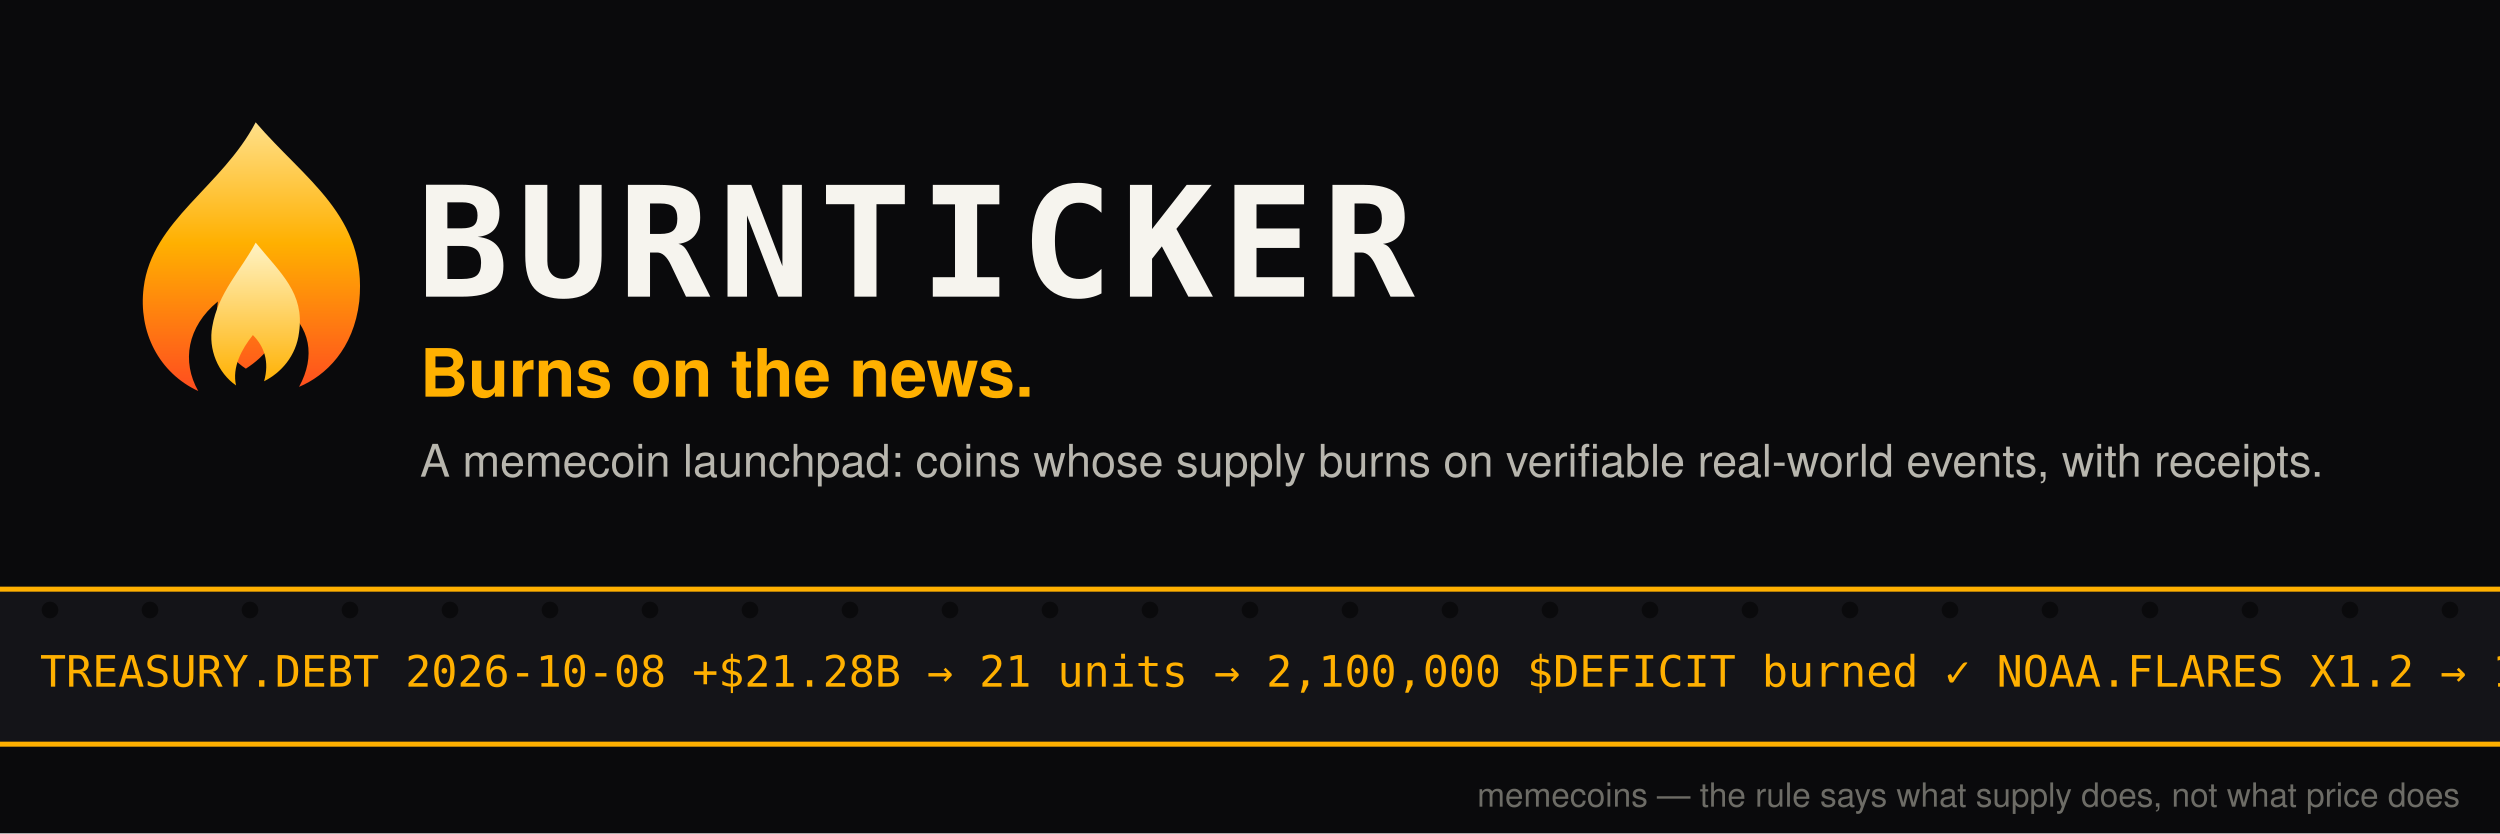
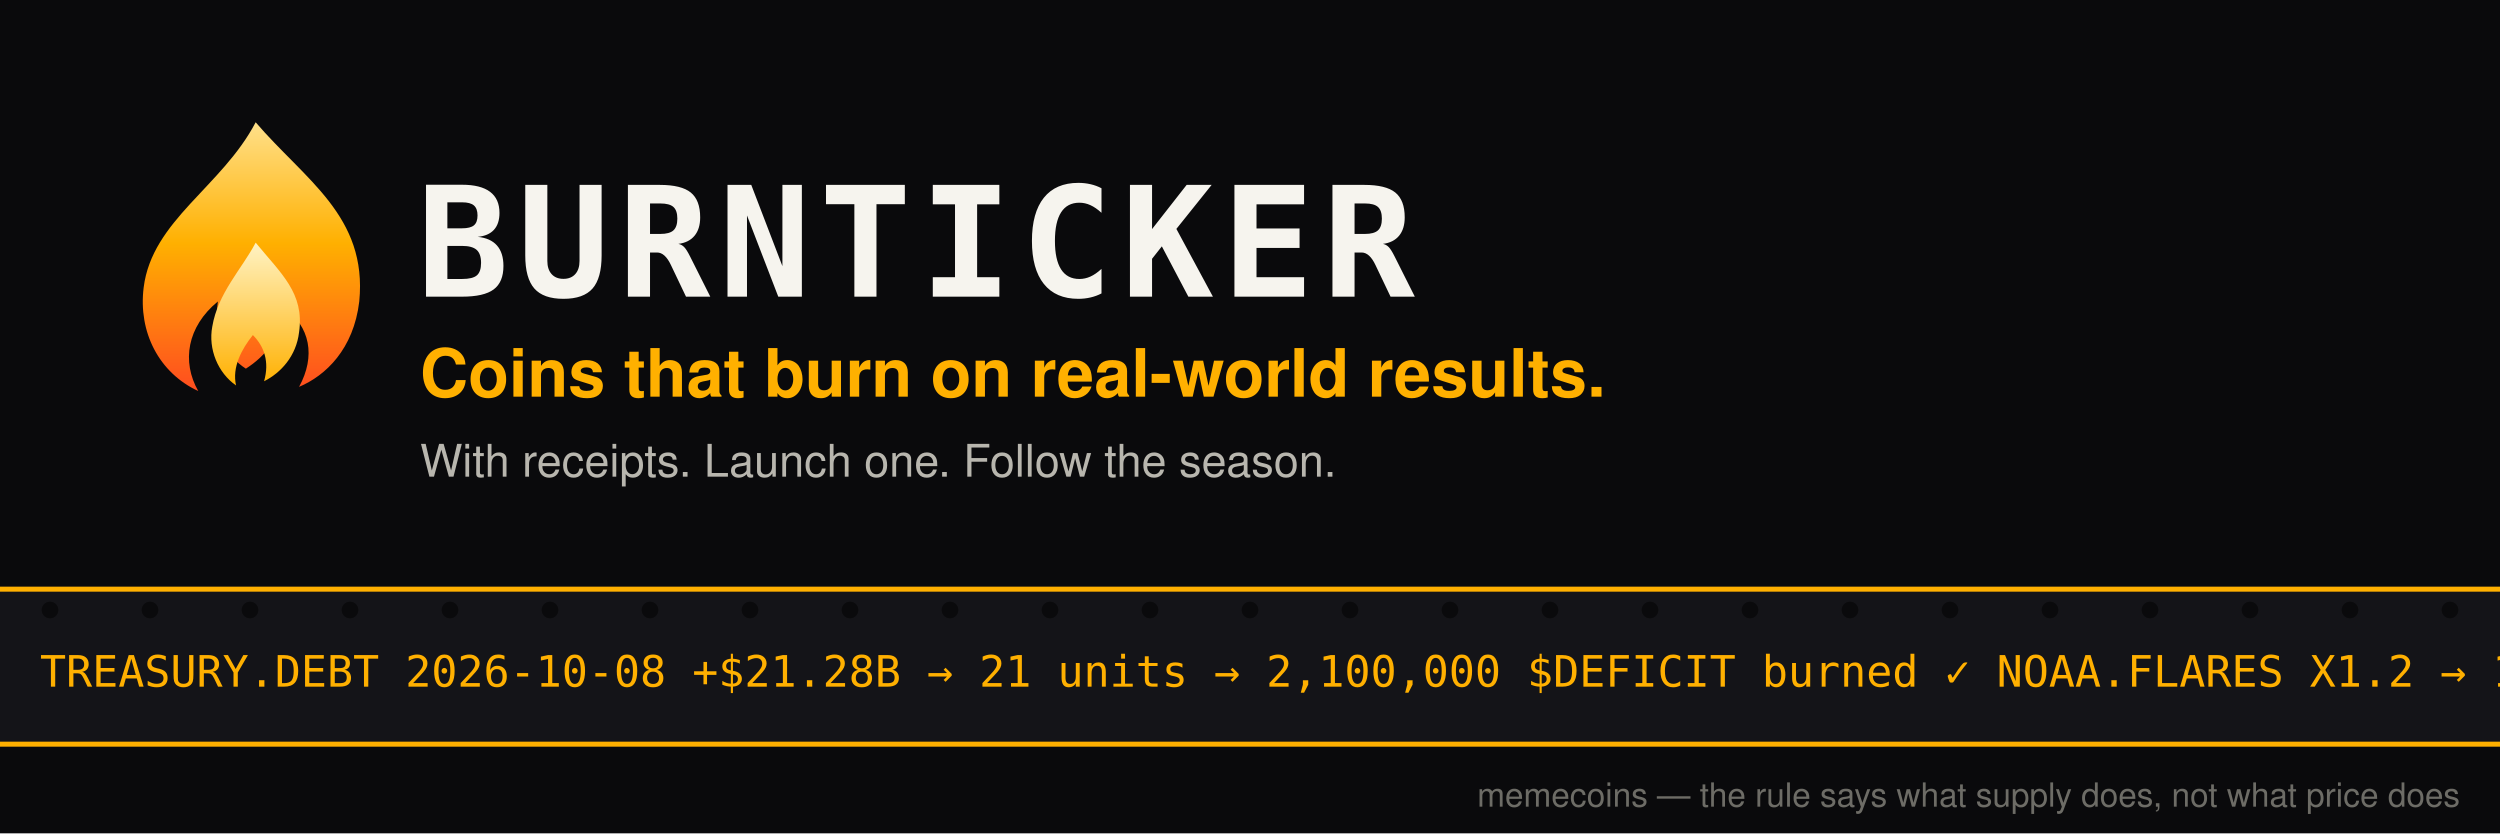
<svg xmlns="http://www.w3.org/2000/svg" width="1500" height="500" viewBox="0 0 1500 500">
  <defs>
    <linearGradient id="flame" x1="0" y1="1" x2="0" y2="0">
      <stop offset="0" stop-color="#ff4d1f" />
      <stop offset="0.55" stop-color="#ffb000" />
      <stop offset="1" stop-color="#ffe08a" />
    </linearGradient>
    <linearGradient id="core" x1="0" y1="1" x2="0" y2="0">
      <stop offset="0" stop-color="#ffb000" />
      <stop offset="1" stop-color="#fff3c4" />
    </linearGradient>
  </defs>
  <rect width="1500" height="500" fill="#0a0a0c" />
  <g transform="translate(82 70) scale(0.42)">
    <path d="M400 128 C 470 210, 560 262, 548 384 C 540 452, 500 490, 462 506 C 486 462, 478 420, 440 392 C 436 436, 414 462, 386 480 C 358 462, 340 428, 346 384 C 302 420, 294 470, 318 512 C 262 486, 232 428, 240 364 C 252 268, 352 220, 400 128 Z" fill="url(#flame)" transform="translate(-230 -120)" />
    <path d="M400 300 C 436 344, 470 372, 462 428 C 458 462, 436 486, 412 498 C 420 470, 412 448, 396 432 C 380 452, 366 478, 372 504 C 346 486, 332 452, 338 420 C 346 372, 380 338, 400 300 Z" fill="url(#core)" transform="translate(-230 -120)" />
  </g>
  <text x="250" y="178" font-family="Menlo, 'DejaVu Sans Mono', Consolas, monospace" font-size="92" font-weight="700" letter-spacing="5" fill="#f6f4ee">BURNTICKER</text>
-   <text x="252" y="238" font-family="'Helvetica Neue', Helvetica, Arial, sans-serif" font-size="40" font-weight="700" fill="#ffb000">Burns on the news.</text>
-   <text x="252" y="286" font-family="'Helvetica Neue', Helvetica, Arial, sans-serif" font-size="27" fill="#b8b6ae">A memecoin launchpad: coins whose supply burns on verifiable real-world events, with receipts.</text>
+   <text x="252" y="238" font-family="'Helvetica Neue', Helvetica, Arial, sans-serif" font-size="40" font-weight="700" fill="#ffb000">Coins that burn on real-world results.</text>
+   <text x="252" y="286" font-family="'Helvetica Neue', Helvetica, Arial, sans-serif" font-size="27" fill="#b8b6ae">With receipts. Launch one. Follow the season.</text>
  <rect x="0" y="352" width="1500" height="96" fill="#141418" />
  <rect x="0" y="352" width="1500" height="3" fill="#ffb000" />
  <rect x="0" y="445" width="1500" height="3" fill="#ffb000" />
  <g fill="#0a0a0c">
    <circle cx="30" cy="366" r="5" />
    <circle cx="90" cy="366" r="5" />
    <circle cx="150" cy="366" r="5" />
    <circle cx="210" cy="366" r="5" />
    <circle cx="270" cy="366" r="5" />
    <circle cx="330" cy="366" r="5" />
    <circle cx="390" cy="366" r="5" />
    <circle cx="450" cy="366" r="5" />
    <circle cx="510" cy="366" r="5" />
    <circle cx="570" cy="366" r="5" />
    <circle cx="630" cy="366" r="5" />
    <circle cx="690" cy="366" r="5" />
    <circle cx="750" cy="366" r="5" />
    <circle cx="810" cy="366" r="5" />
    <circle cx="870" cy="366" r="5" />
    <circle cx="930" cy="366" r="5" />
    <circle cx="990" cy="366" r="5" />
    <circle cx="1050" cy="366" r="5" />
    <circle cx="1110" cy="366" r="5" />
    <circle cx="1170" cy="366" r="5" />
    <circle cx="1230" cy="366" r="5" />
    <circle cx="1290" cy="366" r="5" />
    <circle cx="1350" cy="366" r="5" />
    <circle cx="1410" cy="366" r="5" />
    <circle cx="1470" cy="366" r="5" />
  </g>
-   <text x="24" y="412" font-family="Menlo, 'DejaVu Sans Mono', Consolas, monospace" font-size="26" fill="#ffb000">TREASURY.DEBT  2026-10-08  +$21.28B → 21 units → 2,100,000 $DEFICIT burned ✓    NOAA.FLARES  X1.2 → 10 units → burned ✓    LL2.LAUNCHES  orbital launch → 1 unit → burned ✓    KALSHI.KXCPI  settled → 1 unit ✓</text>
+   <text x="24" y="412" font-family="Menlo, 'DejaVu Sans Mono', Consolas, monospace" font-size="26" fill="#ffb000">TREASURY.DEBT  2026-10-08  +$21.28B → 21 units → 2,100,000 $DEFICIT burned ✓    NOAA.FLARES  X1.2 → 10 units → burned ✓    LL2.LAUNCHES  orbital launch → 1 unit → burned ✓    ESPN.NHL  EDM 2 @ CGY 4 → $OILERS 1 unit ✓</text>
  <text x="1476" y="484" text-anchor="end" font-family="'Helvetica Neue', Helvetica, Arial, sans-serif" font-size="20" fill="#6d6c66">memecoins — the rule says what supply does, not what price does</text>
</svg>
